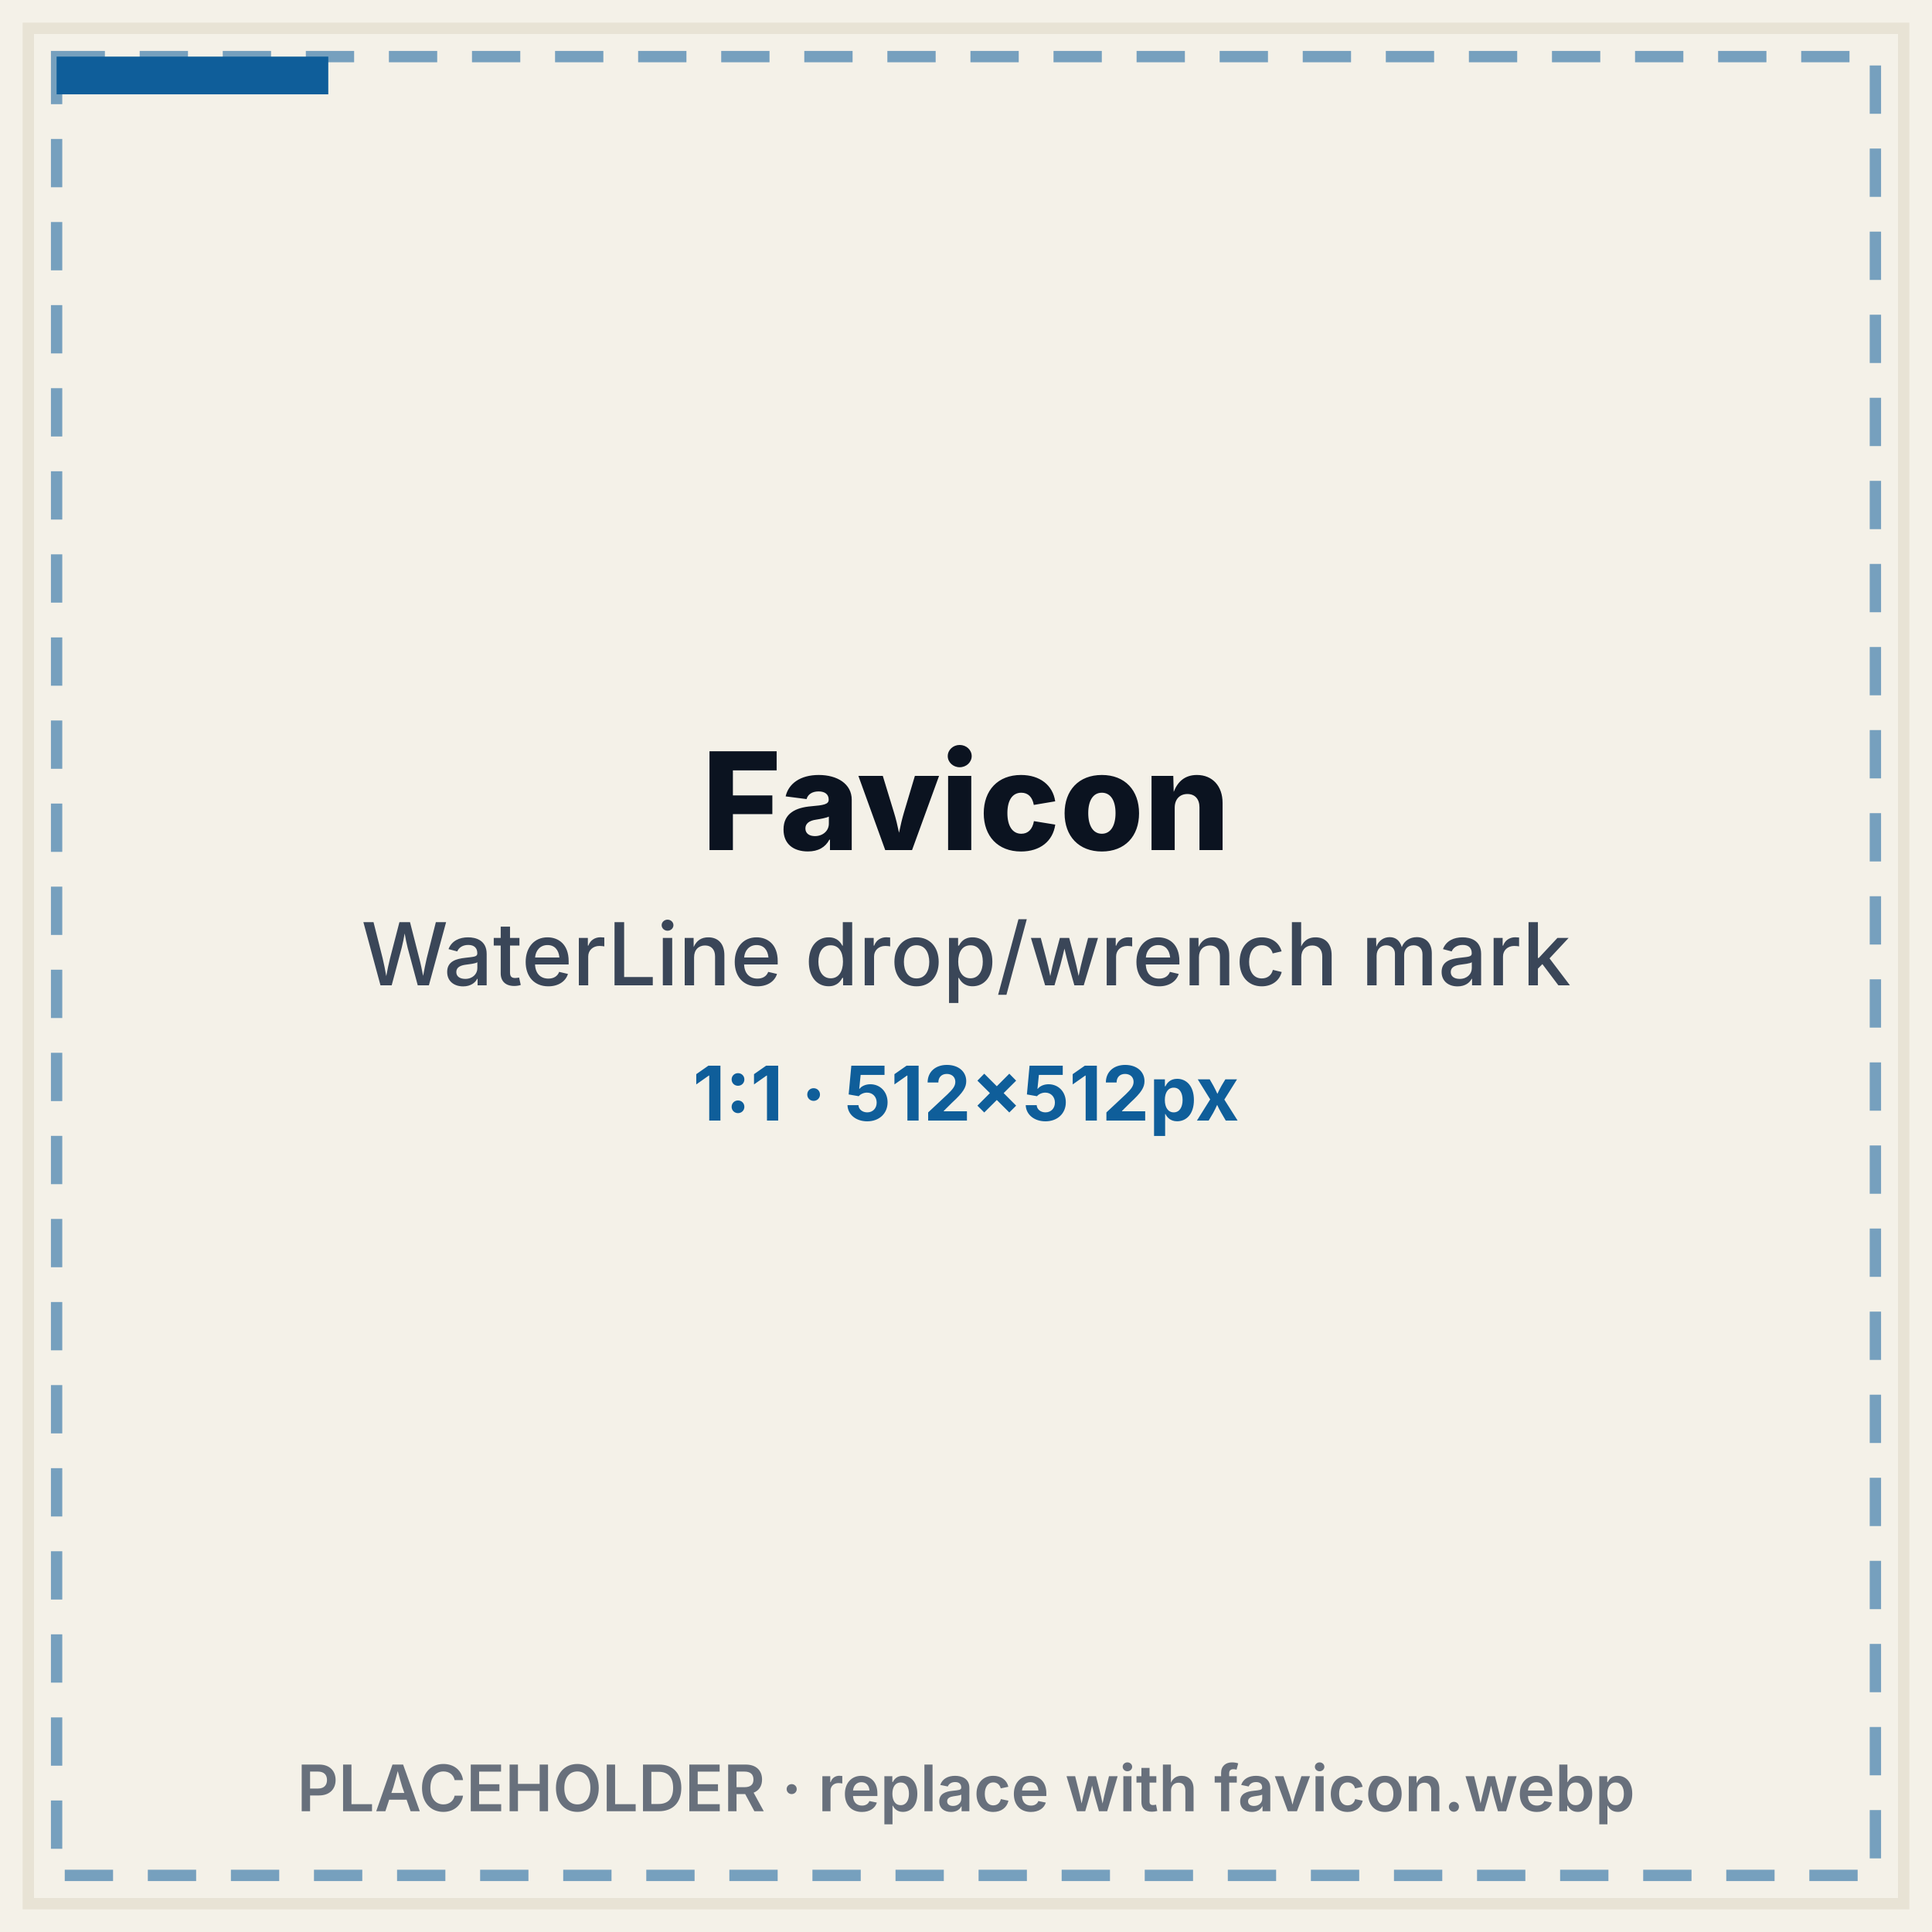
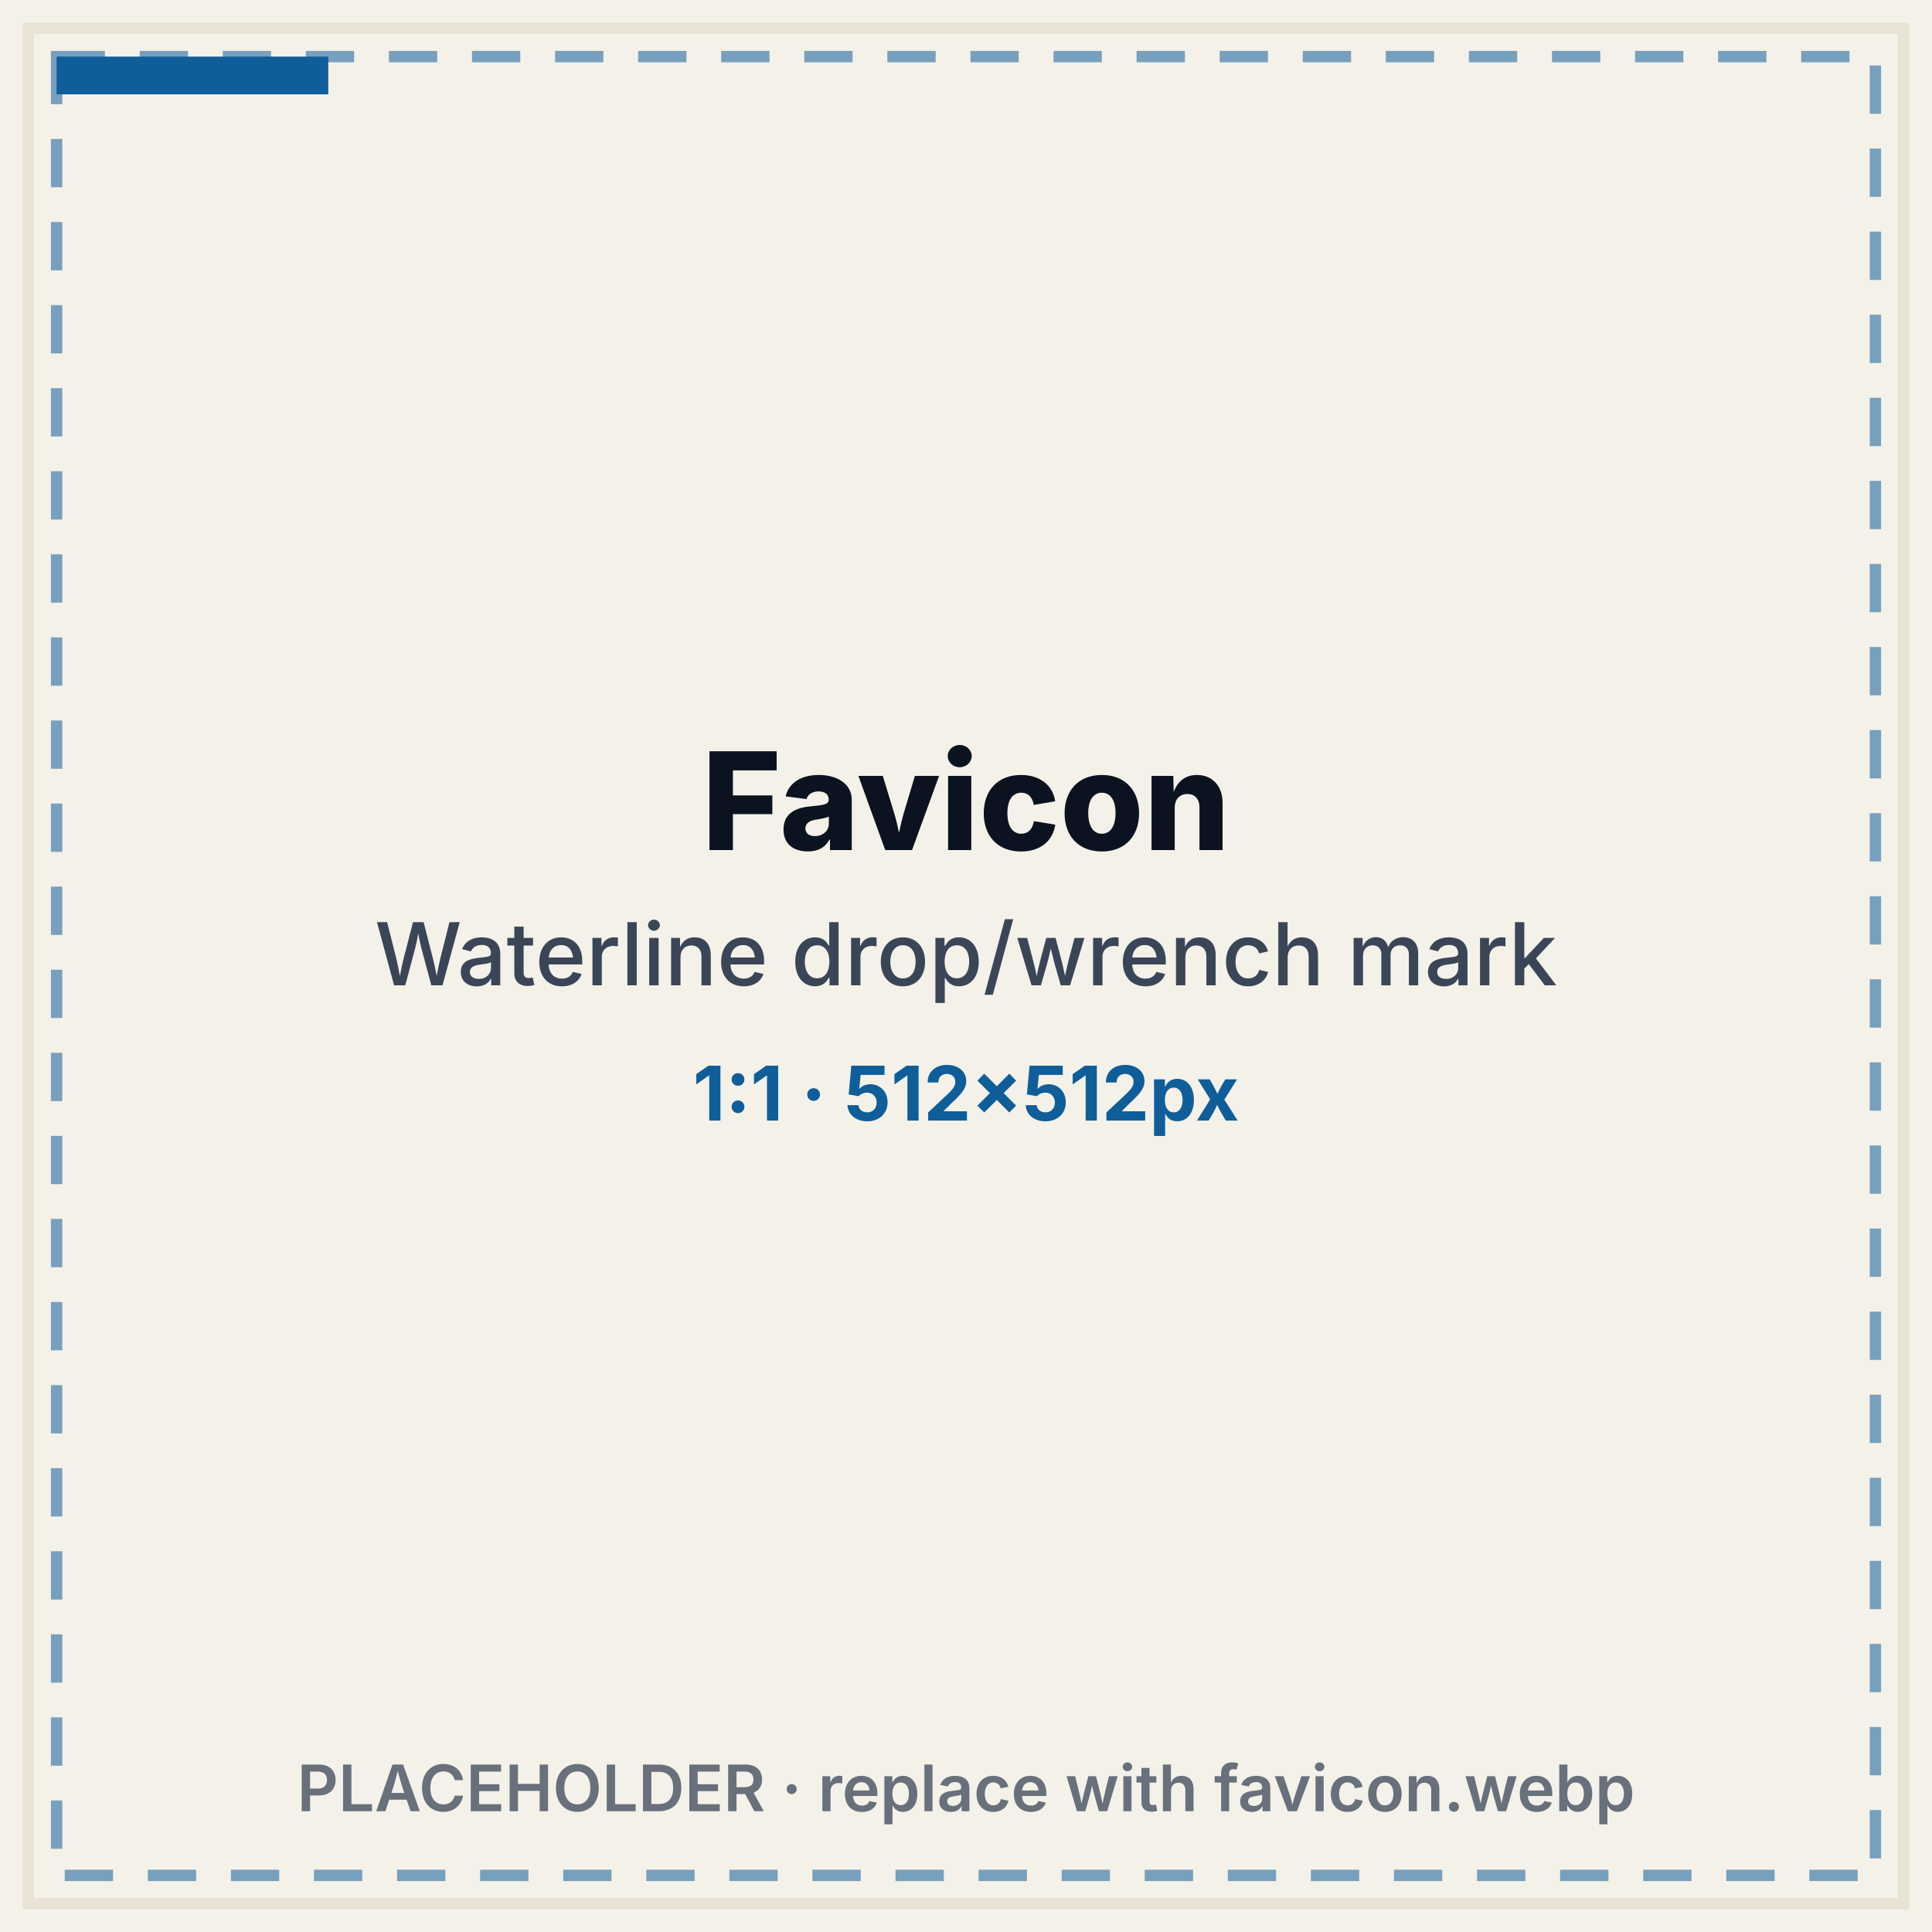
<svg xmlns="http://www.w3.org/2000/svg" width="512" height="512" viewBox="0 0 512 512" role="img" aria-label="Favicon placeholder">
  <rect width="512" height="512" fill="#F4F1E8" />
  <rect x="7.5" y="7.5" width="497" height="497" fill="none" stroke="#E8E3D5" stroke-width="3" />
  <rect x="15" y="15" width="482" height="482" fill="none" stroke="#0F5E9A" stroke-opacity="0.55" stroke-width="3" stroke-dasharray="12.8 9.216" />
  <rect x="15" y="15" width="72" height="10" fill="#0F5E9A" />
  <text x="256" y="225.28" text-anchor="middle" font-family="Inter, system-ui, -apple-system, Segoe UI, Roboto, sans-serif" font-weight="800" font-size="36" fill="#0B1320">Favicon</text>
-   <text x="256" y="261.12" text-anchor="middle" font-family="Inter, system-ui, -apple-system, Segoe UI, Roboto, sans-serif" font-weight="500" font-size="23" fill="#3A4658">WaterLine drop/wrench mark</text>
+   <text x="256" y="261.12" text-anchor="middle" font-family="Inter, system-ui, -apple-system, Segoe UI, Roboto, sans-serif" font-weight="500" font-size="23" fill="#3A4658">Waterline drop/wrench mark</text>
  <text x="256" y="296.96" text-anchor="middle" font-family="Inter, system-ui, -apple-system, Segoe UI, Roboto, sans-serif" font-weight="700" font-size="20" fill="#0F5E9A">1:1 · 512×512px</text>
  <text x="256" y="480" text-anchor="middle" font-family="Inter, system-ui, -apple-system, Segoe UI, Roboto, sans-serif" font-weight="600" font-size="17" fill="#3A4658" opacity="0.75">PLACEHOLDER · replace with favicon.webp</text>
</svg>
